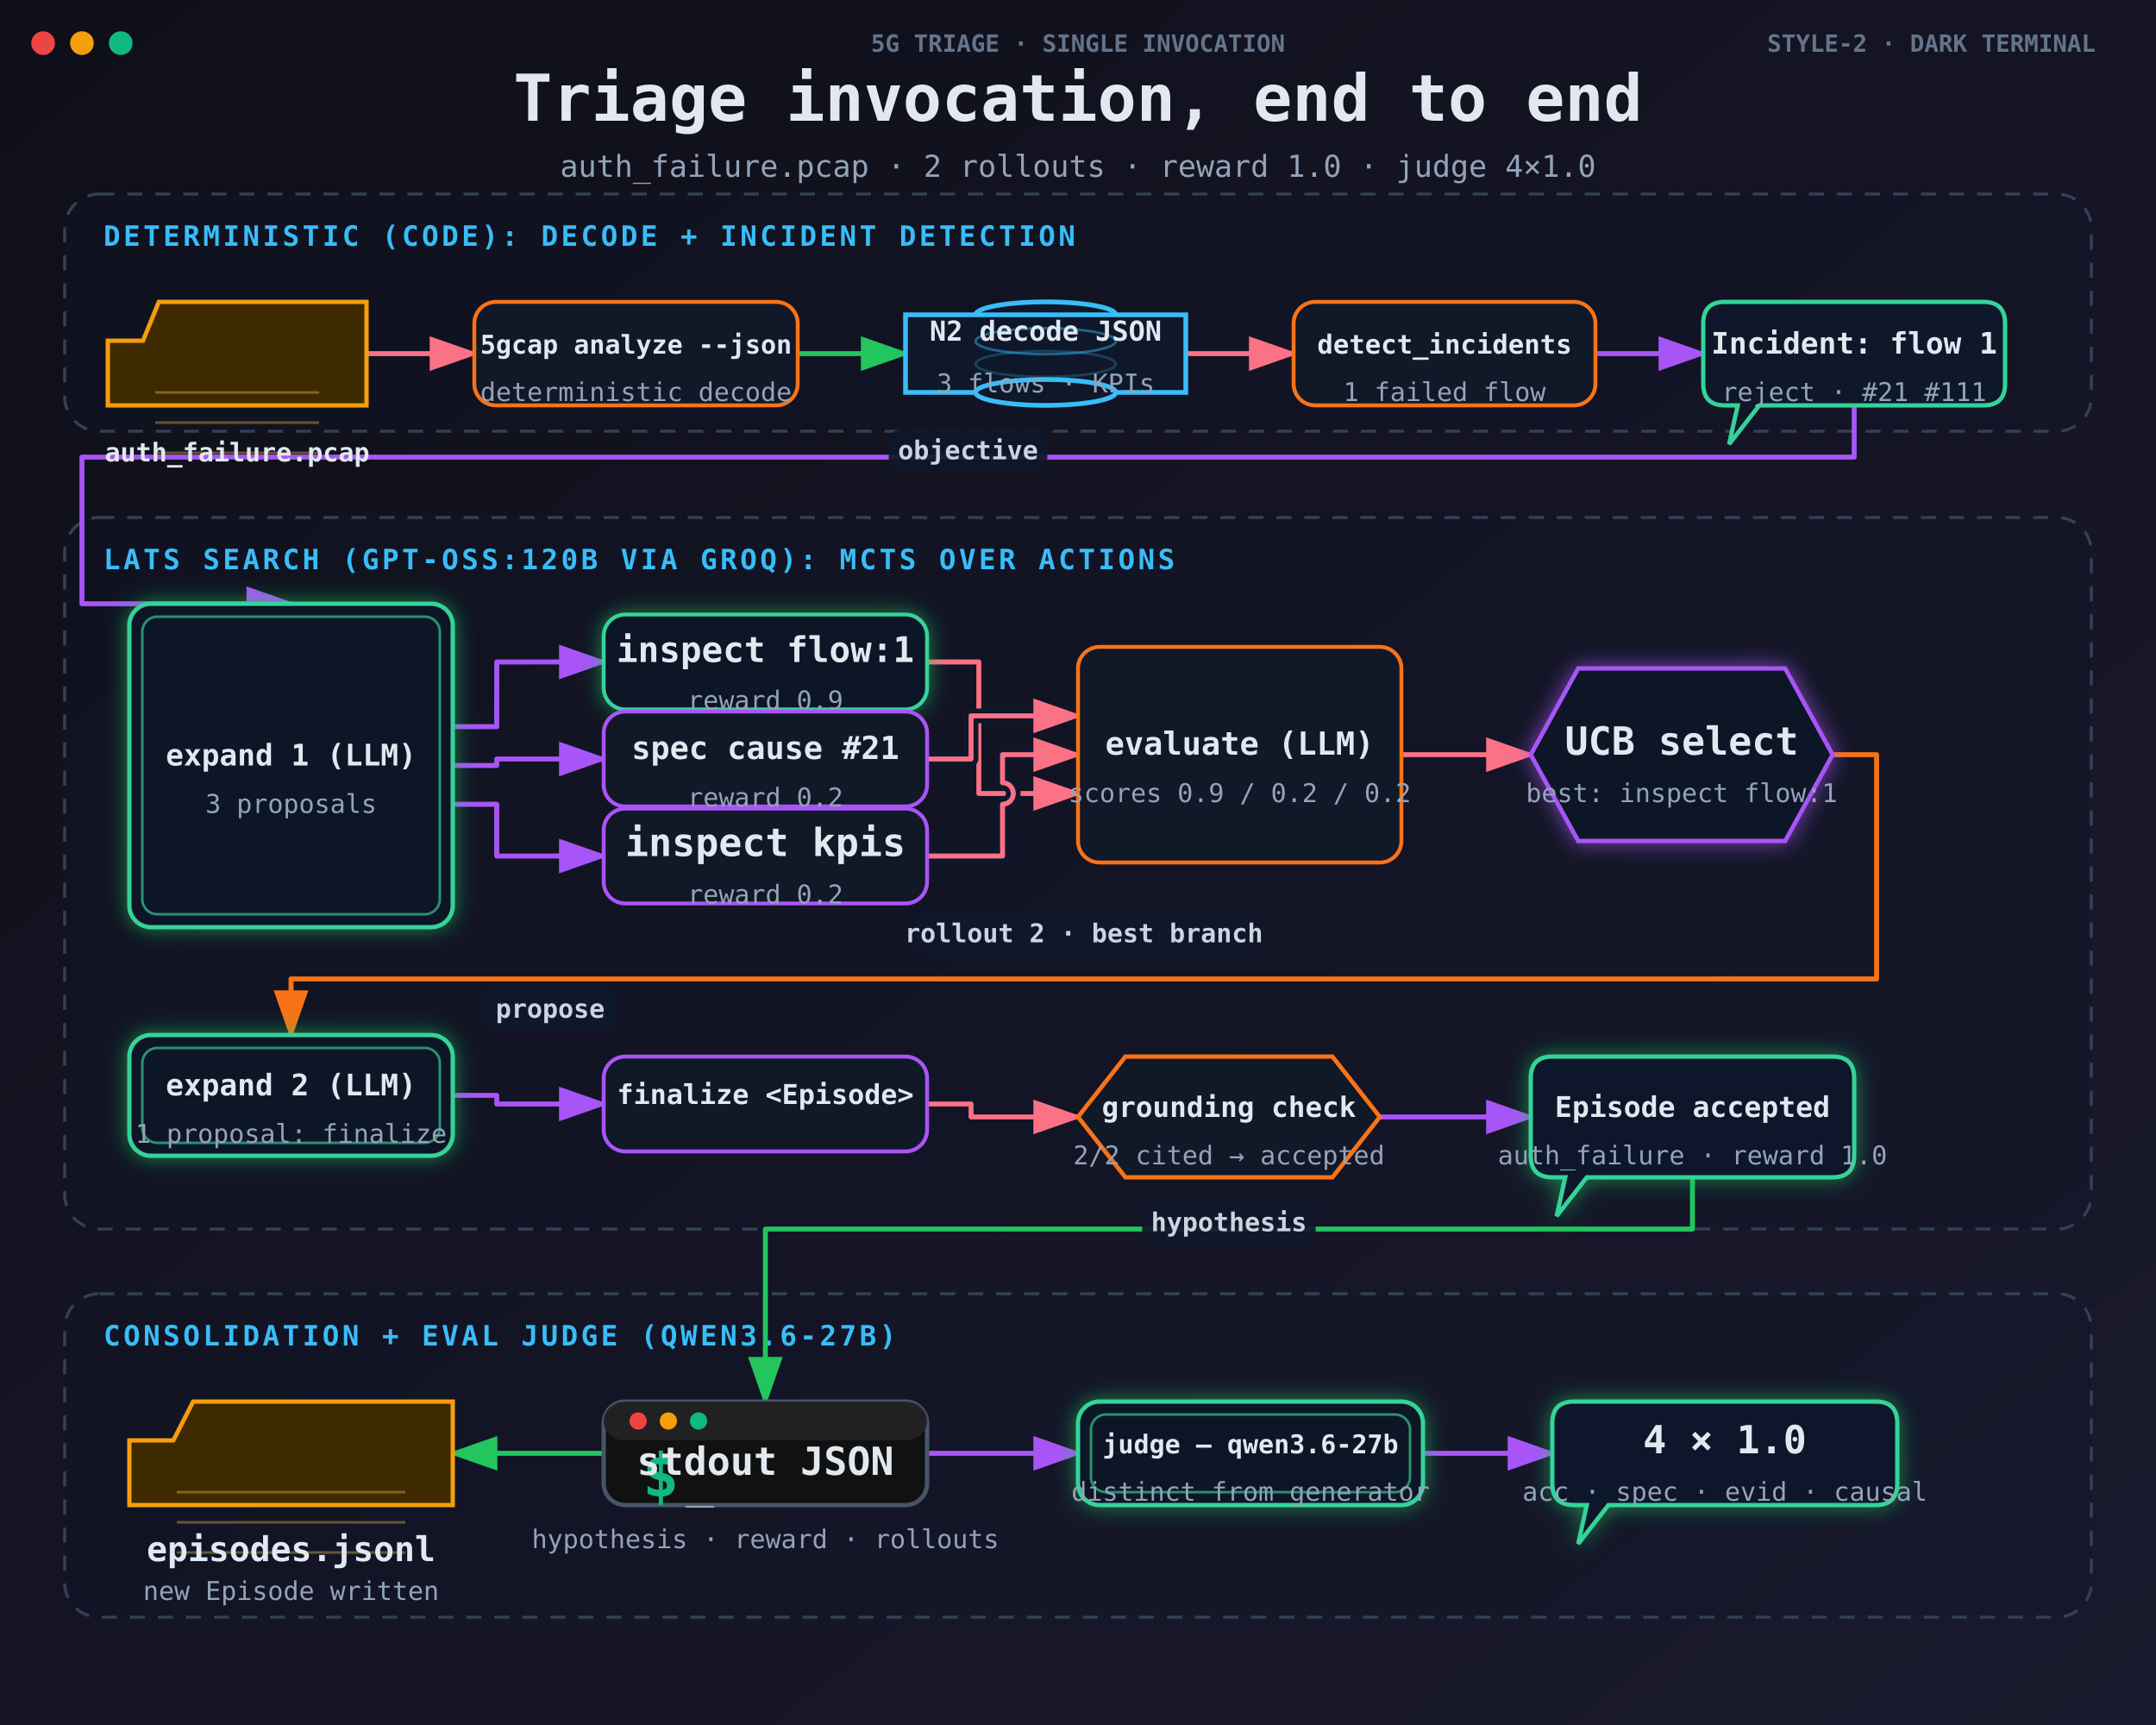
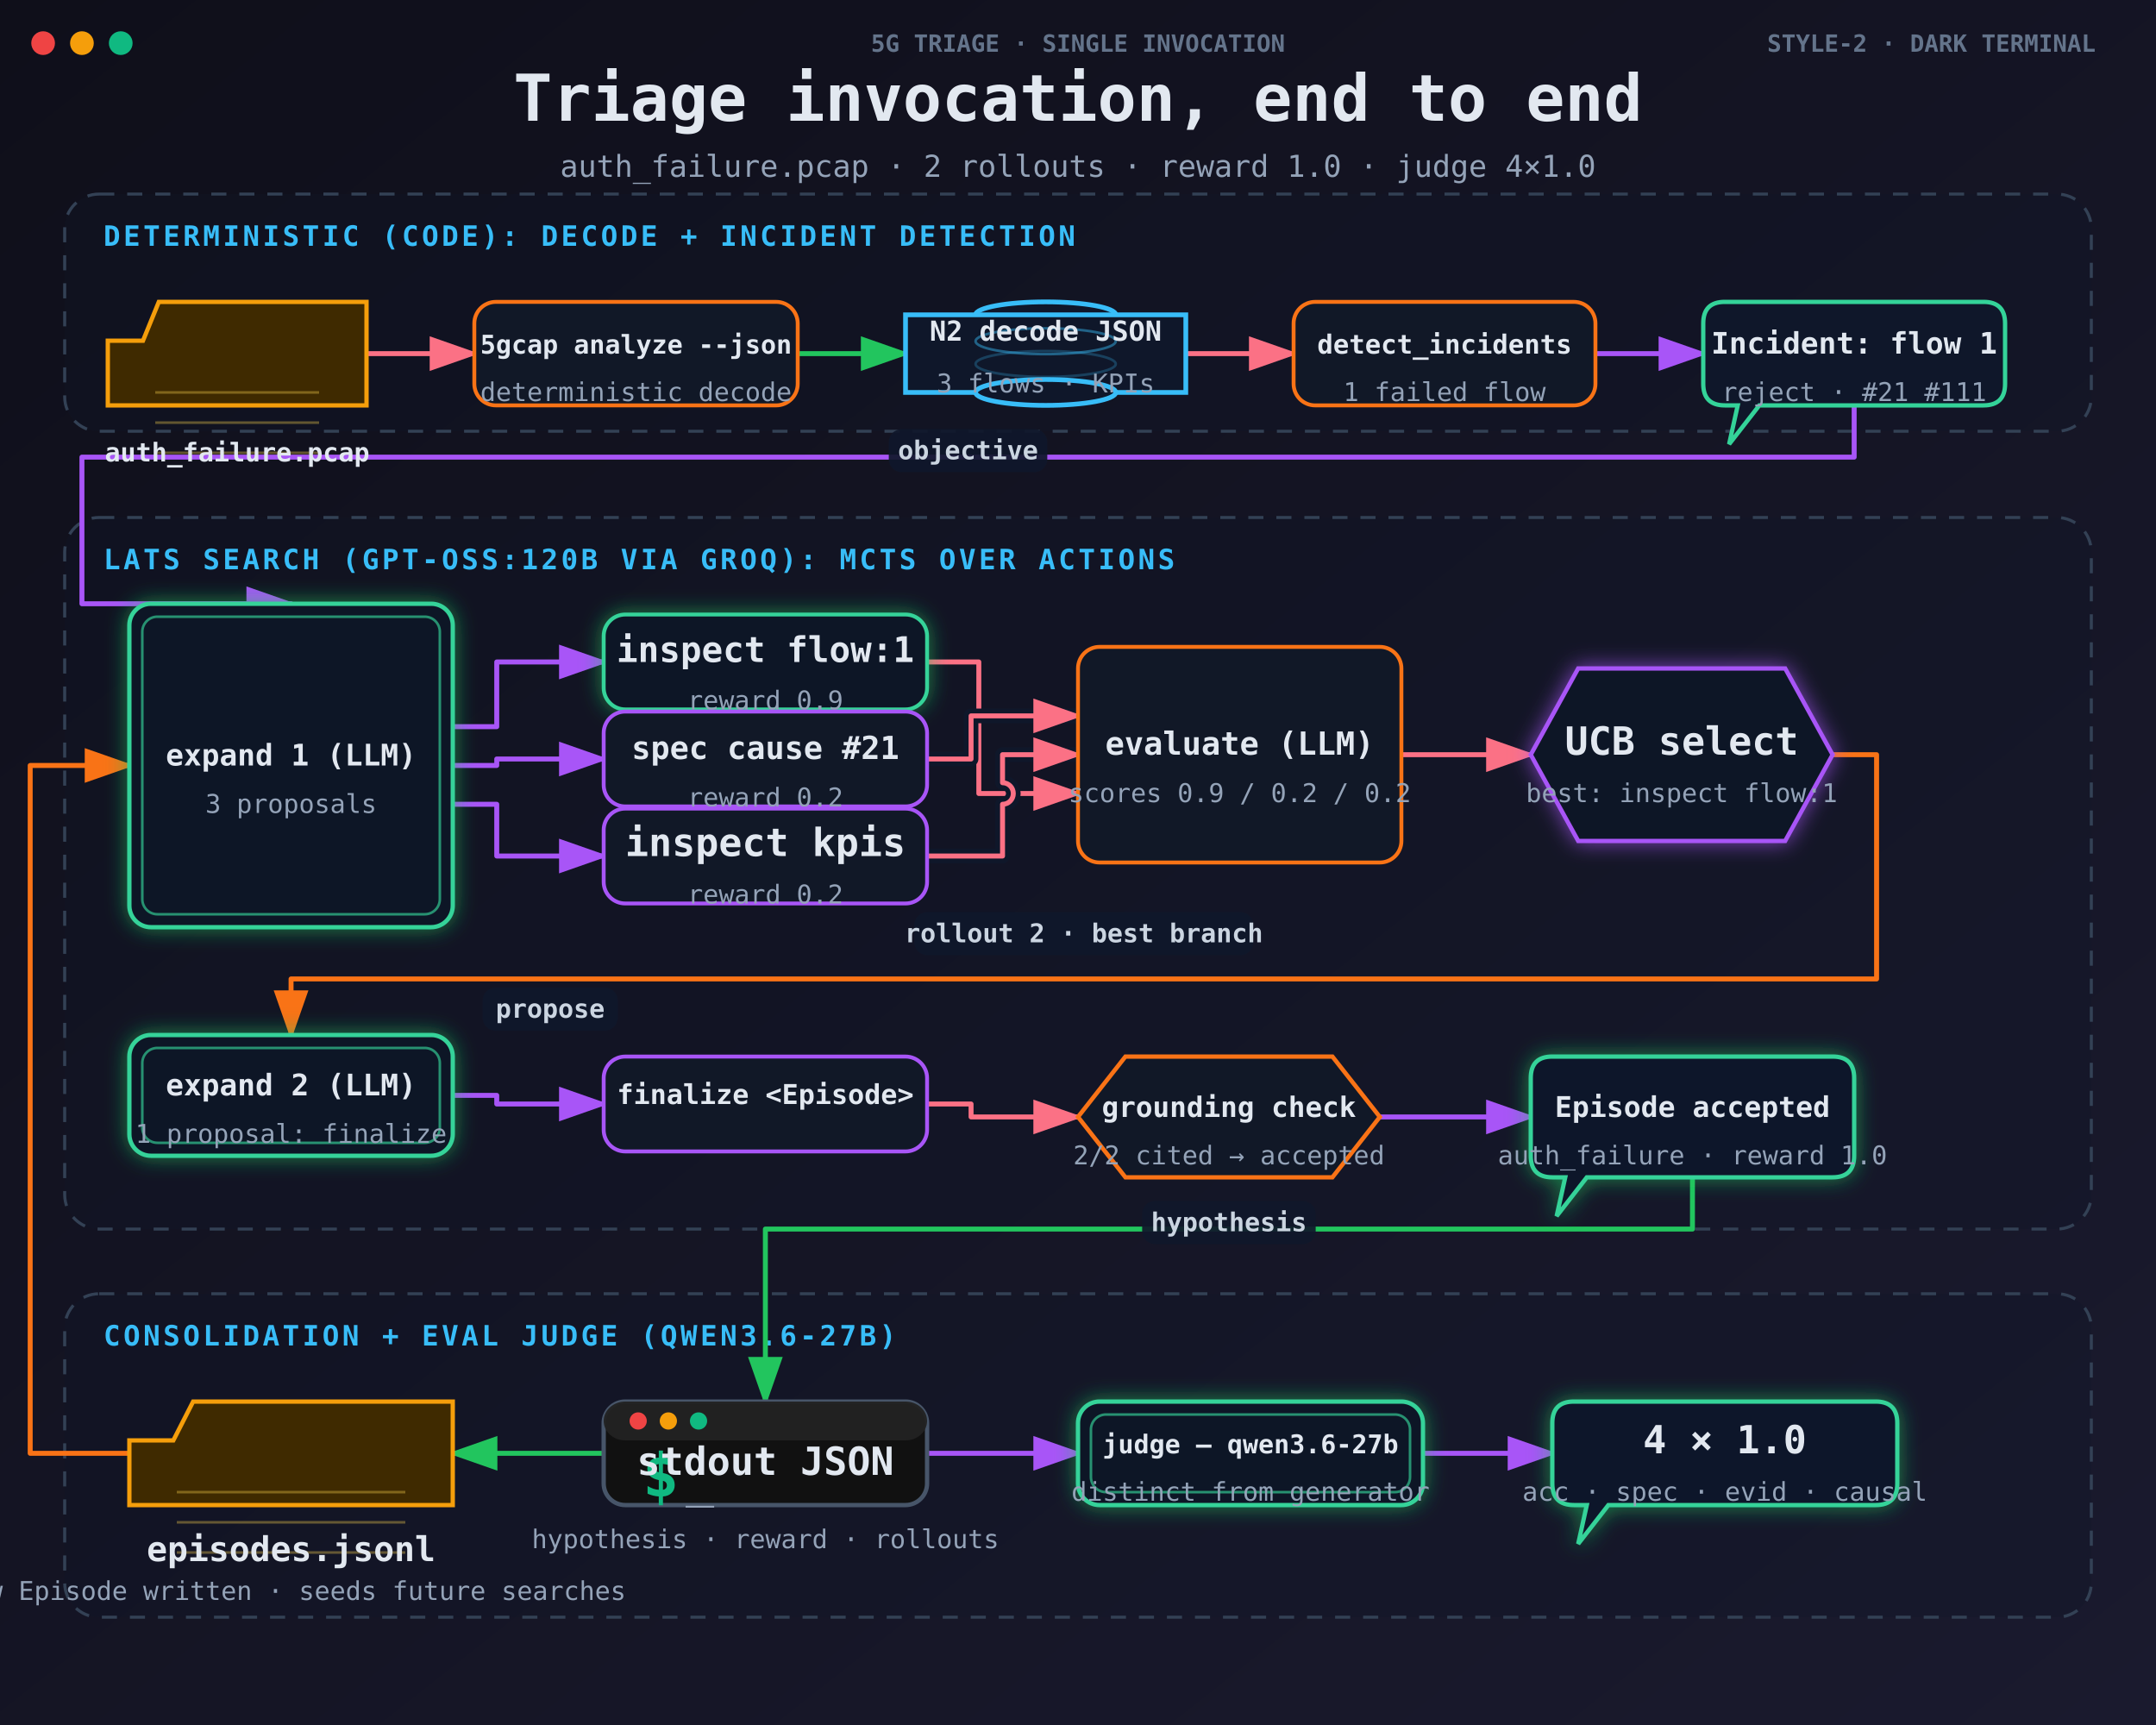
<svg xmlns="http://www.w3.org/2000/svg" viewBox="0 0 1000 800" width="1000" height="800" data-generator="fireworks-tech-graph" data-schema-version="1" data-text-metrics="heuristic-v1" data-style-id="2" data-visual-theme="Dark Terminal" data-diagram-type="agent" data-motion-scene="" data-semantic-profile="generic" data-semantic-valid="true" data-quality-profile="standard" data-max-bends-per-edge="12" data-max-total-bends="100" data-max-route-stretch="5.0" data-max-bridged-crossings="8" data-min-node-gap="0.0" data-min-container-gutter="0.0" data-min-label-clearance="2.0" data-min-segment-length="0.0">
  <defs>
    <marker id="arrowA" markerWidth="10" markerHeight="7" refX="9" refY="3.5" orient="auto">
      <polygon points="0 0, 10 3.5, 0 7" fill="#a855f7" />
    </marker>
    <marker id="arrowB" markerWidth="10" markerHeight="7" refX="9" refY="3.5" orient="auto">
      <polygon points="0 0, 10 3.5, 0 7" fill="#22c55e" />
    </marker>
    <marker id="arrowC" markerWidth="10" markerHeight="7" refX="9" refY="3.5" orient="auto">
      <polygon points="0 0, 10 3.5, 0 7" fill="#38bdf8" />
    </marker>
    <marker id="arrowE" markerWidth="10" markerHeight="7" refX="9" refY="3.5" orient="auto">
      <polygon points="0 0, 10 3.5, 0 7" fill="#fb7185" />
    </marker>
    <marker id="arrowF" markerWidth="10" markerHeight="7" refX="9" refY="3.5" orient="auto">
      <polygon points="0 0, 10 3.5, 0 7" fill="#f59e0b" />
    </marker>
    <marker id="arrowG" markerWidth="10" markerHeight="7" refX="9" refY="3.5" orient="auto">
      <polygon points="0 0, 10 3.5, 0 7" fill="#f97316" />
    </marker>
    <marker id="arrowH" markerWidth="10" markerHeight="7" refX="9" refY="3.5" orient="auto">
      <polygon points="0 0, 10 3.5, 0 7" fill="#94a3b8" />
    </marker>
    <linearGradient id="terminalGradient" x1="0%" y1="0%" x2="100%" y2="100%">
      <stop offset="0%" stop-color="#0f0f1a" />
      <stop offset="100%" stop-color="#1a1a2e" />
    </linearGradient>
    <filter id="glowBlue" x="-30%" y="-30%" width="160%" height="160%">
      <feDropShadow dx="0" dy="0" stdDeviation="5" flood-color="#3b82f6" flood-opacity="0.65" />
    </filter>
    <filter id="glowPurple" x="-30%" y="-30%" width="160%" height="160%">
      <feDropShadow dx="0" dy="0" stdDeviation="5" flood-color="#a855f7" flood-opacity="0.72" />
    </filter>
    <filter id="glowGreen" x="-30%" y="-30%" width="160%" height="160%">
      <feDropShadow dx="0" dy="0" stdDeviation="5" flood-color="#22c55e" flood-opacity="0.62" />
    </filter>
    <filter id="glowOrange" x="-30%" y="-30%" width="160%" height="160%">
      <feDropShadow dx="0" dy="0" stdDeviation="5" flood-color="#f97316" flood-opacity="0.62" />
    </filter>
    <style>
    text { font-family: 'SF Mono', 'Fira Code', Menlo, 'Microsoft YaHei', 'SimHei', monospace; }
    .title { font-size: 30px; font-weight: 700; fill: #e2e8f0; }
    .subtitle { font-size: 14px; font-weight: 500; fill: #94a3b8; }
    .section { font-size: 13px; font-weight: 700; fill: #38bdf8; letter-spacing: 1.4px; }
    .section-sub { font-size: 12px; font-weight: 500; fill: #64748b; }
    .node-title { font-weight: 700; fill: #e2e8f0; }
    .node-sub { font-size: 12px; font-weight: 500; fill: #94a3b8; }
    .node-type { font-size: 12px; font-weight: 700; fill: #64748b; letter-spacing: 0.08em; }
    .arrow-label { font-size: 12px; font-weight: 600; fill: #cbd5e1; }
    .legend { font-size: 12px; font-weight: 500; fill: #94a3b8; }
    .footnote { font-size: 12px; font-weight: 500; fill: #64748b; }
    .metric-label { font-size: 8.5px; font-weight: 700; fill: #64748b; text-transform: uppercase; }
    .metric-value { font-size: 9.5px; font-weight: 700; fill: #e2e8f0; }
    </style>
  </defs>
  <rect data-graph-role="background" width="1000.0" height="800.0" fill="url(#terminalGradient)" />
  <circle cx="20.0" cy="20" r="5.5" fill="#ef4444" />
  <circle cx="38.0" cy="20" r="5.5" fill="#f59e0b" />
  <circle cx="56.0" cy="20" r="5.5" fill="#10b981" />
  <text x="500.0" y="24" text-anchor="middle" font-size="11.0" font-weight="600" fill="#64748b">5G TRIAGE · SINGLE INVOCATION</text>
  <text x="972.0" y="24" text-anchor="end" font-size="11.0" font-weight="600" fill="#64748b">STYLE-2 · DARK TERMINAL</text>
  <text x="500.0" y="56" text-anchor="middle" class="title">Triage invocation, end to end</text>
  <text x="500.0" y="82" text-anchor="middle" class="subtitle">auth_failure.pcap · 2 rollouts · reward 1.0 · judge 4×1.0</text>
  <g id="decode" data-graph-role="container" data-container-id="decode" data-semantic-role="boundary" data-graph-bounds="30,90,970,200">
    <rect data-graph-role="container" x="30.0" y="90.0" width="940.0" height="110.0" rx="16.0" fill="rgba(15,23,42,0.28)" stroke="#334155" stroke-width="1.4" stroke-dasharray="7 6" />
    <text x="48.0" y="114.0" class="section">DETERMINISTIC (CODE): DECODE + INCIDENT DETECTION</text>
    <rect id="decode-header" data-graph-role="reserved" data-reserved-kind="container-header" x="38" y="96" width="364.62" height="30" fill="none" stroke="none" />
  </g>
  <g id="search" data-graph-role="container" data-container-id="search" data-semantic-role="boundary" data-graph-bounds="30,240,970,570">
    <rect data-graph-role="container" x="30.0" y="240.0" width="940.0" height="330.0" rx="16.0" fill="rgba(15,23,42,0.28)" stroke="#334155" stroke-width="1.4" stroke-dasharray="7 6" />
    <text x="48.0" y="264.0" class="section">LATS SEARCH (GPT-OSS:120B VIA GROQ): MCTS OVER ACTIONS</text>
    <rect id="search-header" data-graph-role="reserved" data-reserved-kind="container-header" x="38" y="246" width="406.74" height="30" fill="none" stroke="none" />
  </g>
  <g id="output" data-graph-role="container" data-container-id="output" data-semantic-role="boundary" data-graph-bounds="30,600,970,750">
    <rect data-graph-role="container" x="30.0" y="600.0" width="940.0" height="150.0" rx="16.0" fill="rgba(15,23,42,0.28)" stroke="#334155" stroke-width="1.4" stroke-dasharray="7 6" />
    <text x="48.0" y="624.0" class="section">CONSOLIDATION + EVAL JUDGE (QWEN3.6-27B)</text>
    <rect id="output-header" data-graph-role="reserved" data-reserved-kind="container-header" x="38" y="606" width="313.14" height="30" fill="none" stroke="none" />
  </g>
  <path id="e1" data-graph-role="edge" data-edge-id="e1" data-source="pcap" data-target="fivegcap" data-edge-kind="flow" data-topic-id="" data-flow="data" data-motion-role="" data-motion-stage="" data-motion-order="" data-protocol="" data-via="" data-critical-path-id="" data-critical-hop="" data-critical-hops="" data-critical="false" data-bends="0" data-route-stretch="1.0" data-bridges="" d="M 170,164 L 220,164" fill="none" stroke="#fb7185" stroke-width="2.3" stroke-linecap="round" stroke-linejoin="round" marker-end="url(#arrowE)" />
  <path id="e2" data-graph-role="edge" data-edge-id="e2" data-source="fivegcap" data-target="n2" data-edge-kind="flow" data-topic-id="" data-flow="write" data-motion-role="" data-motion-stage="" data-motion-order="" data-protocol="" data-via="" data-critical-path-id="" data-critical-hop="" data-critical-hops="" data-critical="false" data-bends="0" data-route-stretch="1.0" data-bridges="" d="M 370,164 L 420,164" fill="none" stroke="#22c55e" stroke-width="2.3" stroke-linecap="round" stroke-linejoin="round" marker-end="url(#arrowB)" />
  <path id="e3" data-graph-role="edge" data-edge-id="e3" data-source="n2" data-target="detect" data-edge-kind="flow" data-topic-id="" data-flow="data" data-motion-role="" data-motion-stage="" data-motion-order="" data-protocol="" data-via="" data-critical-path-id="" data-critical-hop="" data-critical-hops="" data-critical="false" data-bends="0" data-route-stretch="1.0" data-bridges="" d="M 550,164 L 600,164" fill="none" stroke="#fb7185" stroke-width="2.3" stroke-linecap="round" stroke-linejoin="round" marker-end="url(#arrowE)" />
  <path id="e4" data-graph-role="edge" data-edge-id="e4" data-source="detect" data-target="incident" data-edge-kind="flow" data-topic-id="" data-flow="control" data-motion-role="" data-motion-stage="" data-motion-order="" data-protocol="" data-via="" data-critical-path-id="" data-critical-hop="" data-critical-hops="" data-critical="false" data-bends="0" data-route-stretch="1.0" data-bridges="" d="M 740,164 L 790,164" fill="none" stroke="#a855f7" stroke-width="2.3" stroke-linecap="round" stroke-linejoin="round" marker-end="url(#arrowA)" />
  <path id="e5" data-graph-role="edge" data-edge-id="e5" data-source="incident" data-target="expand1" data-edge-kind="flow" data-topic-id="" data-flow="control" data-motion-role="" data-motion-stage="" data-motion-order="" data-protocol="" data-via="" data-critical-path-id="" data-critical-hop="" data-critical-hops="" data-critical="false" data-bends="3" data-route-stretch="1.237" data-bridges="" d="M 860,188 L 860,212 L 38,212 L 38,280 L 135,280" fill="none" stroke="#a855f7" stroke-width="2.3" stroke-linecap="round" stroke-linejoin="round" marker-end="url(#arrowA)" />
  <path id="e6" data-graph-role="edge" data-edge-id="e6" data-source="expand1" data-target="a1" data-edge-kind="flow" data-topic-id="" data-flow="control" data-motion-role="" data-motion-stage="" data-motion-order="" data-protocol="" data-via="" data-critical-path-id="" data-critical-hop="" data-critical-hops="" data-critical="false" data-bends="2" data-route-stretch="1.0" data-bridges="" d="M 210,337 L 230.4,337 L 230.4,307 L 280,307" fill="none" stroke="#a855f7" stroke-width="2.3" stroke-linecap="round" stroke-linejoin="round" marker-end="url(#arrowA)" />
  <path id="e7" data-graph-role="edge" data-edge-id="e7" data-source="expand1" data-target="a2" data-edge-kind="flow" data-topic-id="" data-flow="control" data-motion-role="" data-motion-stage="" data-motion-order="" data-protocol="" data-via="" data-critical-path-id="" data-critical-hop="" data-critical-hops="" data-critical="false" data-bends="2" data-route-stretch="1.0" data-bridges="" d="M 210,355 L 230.4,355 L 230.4,352 L 280,352" fill="none" stroke="#a855f7" stroke-width="2.3" stroke-linecap="round" stroke-linejoin="round" marker-end="url(#arrowA)" />
  <path id="e8" data-graph-role="edge" data-edge-id="e8" data-source="expand1" data-target="a3" data-edge-kind="flow" data-topic-id="" data-flow="control" data-motion-role="" data-motion-stage="" data-motion-order="" data-protocol="" data-via="" data-critical-path-id="" data-critical-hop="" data-critical-hops="" data-critical="false" data-bends="2" data-route-stretch="1.0" data-bridges="" d="M 210,373 L 230.4,373 L 230.4,397 L 280,397" fill="none" stroke="#a855f7" stroke-width="2.3" stroke-linecap="round" stroke-linejoin="round" marker-end="url(#arrowA)" />
  <path id="e9" data-graph-role="edge" data-edge-id="e9" data-source="a1" data-target="eval1" data-edge-kind="flow" data-topic-id="" data-flow="data" data-motion-role="" data-motion-stage="" data-motion-order="" data-protocol="" data-via="" data-critical-path-id="" data-critical-hop="" data-critical-hops="" data-critical="false" data-bends="2" data-route-stretch="1.0" data-bridges="" d="M 430,307 L 454,307 L 454,368 L 500,368" fill="none" stroke="#fb7185" stroke-width="2.3" stroke-linecap="round" stroke-linejoin="round" marker-end="url(#arrowE)" />
  <path id="e10-bridge-mask" data-graph-role="bridge-mask" data-owner="e10" d="M 430,352 L 450.4,352 L 450.4,332 L 500,332" fill="none" stroke="#0f172a" stroke-width="6.8" stroke-linecap="round" stroke-linejoin="round" />
  <path id="e10" data-graph-role="edge" data-edge-id="e10" data-source="a2" data-target="eval1" data-edge-kind="flow" data-topic-id="" data-flow="data" data-motion-role="" data-motion-stage="" data-motion-order="" data-protocol="" data-via="" data-critical-path-id="" data-critical-hop="" data-critical-hops="" data-critical="false" data-bends="2" data-route-stretch="1.0" data-bridges="454,332" d="M 430,352 L 450.4,352 L 450.4,332 L 500,332" fill="none" stroke="#fb7185" stroke-width="2.3" stroke-linecap="round" stroke-linejoin="round" marker-end="url(#arrowE)" />
  <path id="e11-bridge-mask" data-graph-role="bridge-mask" data-owner="e11" d="M 430,397 L 465,397 L 465,373 A 5 5 0 0 0 465,363 L 465,350 L 500,350" fill="none" stroke="#0f172a" stroke-width="6.8" stroke-linecap="round" stroke-linejoin="round" />
  <path id="e11" data-graph-role="edge" data-edge-id="e11" data-source="a3" data-target="eval1" data-edge-kind="flow" data-topic-id="" data-flow="data" data-motion-role="" data-motion-stage="" data-motion-order="" data-protocol="" data-via="" data-critical-path-id="" data-critical-hop="" data-critical-hops="" data-critical="false" data-bends="2" data-route-stretch="1.0" data-bridges="465,368" d="M 430,397 L 465,397 L 465,373 A 5 5 0 0 0 465,363 L 465,350 L 500,350" fill="none" stroke="#fb7185" stroke-width="2.3" stroke-linecap="round" stroke-linejoin="round" marker-end="url(#arrowE)" />
  <path id="e12" data-graph-role="edge" data-edge-id="e12" data-source="eval1" data-target="ucb1" data-edge-kind="flow" data-topic-id="" data-flow="data" data-motion-role="" data-motion-stage="" data-motion-order="" data-protocol="" data-via="" data-critical-path-id="" data-critical-hop="" data-critical-hops="" data-critical="false" data-bends="0" data-route-stretch="1.0" data-bridges="" d="M 650,350 L 710,350" fill="none" stroke="#fb7185" stroke-width="2.3" stroke-linecap="round" stroke-linejoin="round" marker-end="url(#arrowE)" />
  <path id="e13" data-graph-role="edge" data-edge-id="e13" data-source="ucb1" data-target="expand2" data-edge-kind="flow" data-topic-id="" data-flow="feedback" data-motion-role="" data-motion-stage="" data-motion-order="" data-protocol="" data-via="" data-critical-path-id="" data-critical-hop="" data-critical-hops="" data-critical="false" data-bends="3" data-route-stretch="1.048" data-bridges="" d="M 850,350 L 870.4,350 L 870.4,454 L 135,454 L 135,480" fill="none" stroke="#f97316" stroke-width="2.3" stroke-linecap="round" stroke-linejoin="round" marker-end="url(#arrowG)" />
  <path id="e14" data-graph-role="edge" data-edge-id="e14" data-source="expand2" data-target="finalize" data-edge-kind="flow" data-topic-id="" data-flow="control" data-motion-role="" data-motion-stage="" data-motion-order="" data-protocol="" data-via="" data-critical-path-id="" data-critical-hop="" data-critical-hops="" data-critical="false" data-bends="2" data-route-stretch="1.0" data-bridges="" d="M 210,508 L 230.4,508 L 230.4,512 L 280,512" fill="none" stroke="#a855f7" stroke-width="2.3" stroke-linecap="round" stroke-linejoin="round" marker-end="url(#arrowA)" />
  <path id="e15" data-graph-role="edge" data-edge-id="e15" data-source="finalize" data-target="grounding" data-edge-kind="flow" data-topic-id="" data-flow="data" data-motion-role="" data-motion-stage="" data-motion-order="" data-protocol="" data-via="" data-critical-path-id="" data-critical-hop="" data-critical-hops="" data-critical="false" data-bends="2" data-route-stretch="1.0" data-bridges="" d="M 430,512 L 450.4,512 L 450.4,518 L 500,518" fill="none" stroke="#fb7185" stroke-width="2.3" stroke-linecap="round" stroke-linejoin="round" marker-end="url(#arrowE)" />
  <path id="e16" data-graph-role="edge" data-edge-id="e16" data-source="grounding" data-target="accepted" data-edge-kind="flow" data-topic-id="" data-flow="control" data-motion-role="" data-motion-stage="" data-motion-order="" data-protocol="" data-via="" data-critical-path-id="" data-critical-hop="" data-critical-hops="" data-critical="false" data-bends="0" data-route-stretch="1.0" data-bridges="" d="M 640,518 L 710,518" fill="none" stroke="#a855f7" stroke-width="2.3" stroke-linecap="round" stroke-linejoin="round" marker-end="url(#arrowA)" />
  <path id="e18" data-graph-role="edge" data-edge-id="e18" data-source="accepted" data-target="stdout" data-edge-kind="flow" data-topic-id="" data-flow="write" data-motion-role="" data-motion-stage="" data-motion-order="" data-protocol="" data-via="" data-critical-path-id="" data-critical-hop="" data-critical-hops="" data-critical="false" data-bends="2" data-route-stretch="1.0" data-bridges="" d="M 785,546 L 785,570 L 355,570 L 355,650" fill="none" stroke="#22c55e" stroke-width="2.3" stroke-linecap="round" stroke-linejoin="round" marker-end="url(#arrowB)" />
  <path id="e17" data-graph-role="edge" data-edge-id="e17" data-source="stdout" data-target="memory" data-edge-kind="flow" data-topic-id="" data-flow="write" data-motion-role="" data-motion-stage="" data-motion-order="" data-protocol="" data-via="" data-critical-path-id="" data-critical-hop="" data-critical-hops="" data-critical="false" data-bends="0" data-route-stretch="1.0" data-bridges="" d="M 280,674 L 210,674" fill="none" stroke="#22c55e" stroke-width="2.3" stroke-linecap="round" stroke-linejoin="round" marker-end="url(#arrowB)" />
  <path id="e19" data-graph-role="edge" data-edge-id="e19" data-source="stdout" data-target="judge" data-edge-kind="flow" data-topic-id="" data-flow="control" data-motion-role="" data-motion-stage="" data-motion-order="" data-protocol="" data-via="" data-critical-path-id="" data-critical-hop="" data-critical-hops="" data-critical="false" data-bends="0" data-route-stretch="1.0" data-bridges="" d="M 430,674 L 500,674" fill="none" stroke="#a855f7" stroke-width="2.3" stroke-linecap="round" stroke-linejoin="round" marker-end="url(#arrowA)" />
  <path id="e20" data-graph-role="edge" data-edge-id="e20" data-source="judge" data-target="verdict" data-edge-kind="flow" data-topic-id="" data-flow="control" data-motion-role="" data-motion-stage="" data-motion-order="" data-protocol="" data-via="" data-critical-path-id="" data-critical-hop="" data-critical-hops="" data-critical="false" data-bends="0" data-route-stretch="1.0" data-bridges="" d="M 660,674 L 720,674" fill="none" stroke="#a855f7" stroke-width="2.3" stroke-linecap="round" stroke-linejoin="round" marker-end="url(#arrowA)" />
+   <path id="e21" data-graph-role="edge" data-edge-id="e21" data-source="memory" data-target="expand1" data-edge-kind="flow" data-topic-id="" data-flow="feedback" data-motion-role="" data-motion-stage="" data-motion-order="" data-protocol="" data-via="" data-critical-path-id="" data-critical-hop="" data-critical-hops="" data-critical="false" data-bends="2" data-route-stretch="1.288" data-bridges="" d="M 60,674 L 14,674 L 14,355 L 60,355" fill="none" stroke="#f97316" stroke-width="2.3" stroke-linecap="round" stroke-linejoin="round" marker-end="url(#arrowG)" />
  <g id="node-pcap" data-graph-role="node" data-node-id="pcap" data-semantic-role="folder" data-motion-role="" data-motion-stage="" data-motion-order="" data-parent="" data-deployment-id="" data-topic-id="" data-span-id="" data-station-order="" data-status="" data-start-ms="" data-duration-ms="" data-parent-span="" data-graph-bounds="50,140,170,188">
    <path d="M 50.0 158.0 L 66.32 158.0 L 73.664 140.0 L 90.8 140.0 L 170.0 140.0 L 170.0 188.0 L 50.0 188.0 Z" fill="#3f2a00" stroke="#f59e0b" stroke-width="2.0" />
    <line x1="72.0" y1="182.0" x2="148.0" y2="182.0" stroke="#fcd34d" stroke-opacity="0.35" stroke-width="1.2" />
    <line x1="72.0" y1="196.0" x2="148.0" y2="196.0" stroke="#fcd34d" stroke-opacity="0.35" stroke-width="1.2" />
    <line x1="72.0" y1="210.0" x2="148.0" y2="210.0" stroke="#fcd34d" stroke-opacity="0.35" stroke-width="1.2" />
    <text x="110.0" y="214.0" text-anchor="middle" class="node-title" font-size="12.0">auth_failure.pcap</text>
  </g>
  <g id="node-fivegcap" data-graph-role="node" data-node-id="fivegcap" data-semantic-role="rect" data-motion-role="" data-motion-stage="" data-motion-order="" data-parent="" data-deployment-id="" data-topic-id="" data-span-id="" data-station-order="" data-status="" data-start-ms="" data-duration-ms="" data-parent-span="" data-graph-bounds="220,140,370,188">
    <rect x="220.0" y="140.0" width="150.0" height="48.0" rx="10.0" fill="#111827" stroke="#f97316" stroke-width="1.8" />
    <text x="295.0" y="164.0" text-anchor="middle" class="node-title" font-size="12.0">5gcap analyze --json</text>
    <text x="295.0" y="186.0" text-anchor="middle" class="node-sub">deterministic decode</text>
  </g>
  <g id="node-n2" data-graph-role="node" data-node-id="n2" data-semantic-role="cylinder" data-motion-role="" data-motion-stage="" data-motion-order="" data-parent="" data-deployment-id="" data-topic-id="" data-span-id="" data-station-order="" data-status="" data-start-ms="" data-duration-ms="" data-parent-span="" data-graph-bounds="420,140,550,188">
    <ellipse cx="485.0" cy="146.0" rx="32.5" ry="6.0" fill="#0f172a" stroke="#38bdf8" stroke-width="2.2" />
    <rect x="420.0" y="146.0" width="130.0" height="36.0" fill="#0f172a" stroke="#38bdf8" stroke-width="2.2" />
    <ellipse cx="485.0" cy="182.0" rx="32.5" ry="6.0" fill="#0f172a" stroke="#38bdf8" stroke-width="2.2" />
    <ellipse cx="485.0" cy="158.24" rx="32.5" ry="6.0" fill="none" stroke="#38bdf8" stroke-opacity="0.45" stroke-width="1.2" />
    <ellipse cx="485.0" cy="168.8" rx="32.5" ry="6.0" fill="none" stroke="#38bdf8" stroke-opacity="0.25" stroke-width="1.2" />
    <text x="485.0" y="158.0" text-anchor="middle" class="node-title" font-size="12.77">N2 decode JSON</text>
    <text x="485.0" y="182.0" text-anchor="middle" class="node-sub">3 flows · KPIs</text>
  </g>
  <g id="node-detect" data-graph-role="node" data-node-id="detect" data-semantic-role="rect" data-motion-role="" data-motion-stage="" data-motion-order="" data-parent="" data-deployment-id="" data-topic-id="" data-span-id="" data-station-order="" data-status="" data-start-ms="" data-duration-ms="" data-parent-span="" data-graph-bounds="600,140,740,188">
    <rect x="600.0" y="140.0" width="140.0" height="48.0" rx="10.0" fill="#111827" stroke="#f97316" stroke-width="1.8" />
    <text x="670.0" y="164.0" text-anchor="middle" class="node-title" font-size="12.26">detect_incidents</text>
    <text x="670.0" y="186.0" text-anchor="middle" class="node-sub">1 failed flow</text>
  </g>
  <g id="node-incident" data-graph-role="node" data-node-id="incident" data-semantic-role="speech" data-motion-role="" data-motion-stage="" data-motion-order="" data-parent="" data-deployment-id="" data-topic-id="" data-span-id="" data-station-order="" data-status="" data-start-ms="" data-duration-ms="" data-parent-span="" data-graph-bounds="790,140,930,188">
    <path d="M 800.0 140.0 L 920.0 140.0 Q 930.0 140.0 930.0 150.0 L 930.0 178.0 Q 930.0 188.0 920.0 188.0 L 816.0 188.0 L 802.0 206.0 L 806.0 188.0 L 800.0 188.0 Q 790.0 188.0 790.0 178.0 L 790.0 150.0 Q 790.0 140.0 800.0 140.0 Z" fill="#0f172a" stroke="#34d399" stroke-width="2.0" />
    <text x="860.0" y="164.0" text-anchor="middle" class="node-title" font-size="13.77">Incident: flow 1</text>
    <text x="860.0" y="186.0" text-anchor="middle" class="node-sub">reject · #21 #111</text>
  </g>
  <g id="node-expand1" data-graph-role="node" data-node-id="expand1" data-semantic-role="double_rect" data-motion-role="" data-motion-stage="" data-motion-order="" data-parent="" data-deployment-id="" data-topic-id="" data-span-id="" data-station-order="" data-status="" data-start-ms="" data-duration-ms="" data-parent-span="" data-graph-bounds="60,280,210,430">
    <rect x="60.0" y="280.0" width="150.0" height="150.0" rx="10.0" fill="#111827" stroke="#34d399" stroke-width="2.0" filter="url(#glowGreen)" />
    <rect x="66.0" y="286.0" width="138.0" height="138.0" rx="7.0" fill="none" stroke="#34d399" stroke-width="1.2" opacity="0.65" />
    <text x="135.0" y="355.0" text-anchor="middle" class="node-title" font-size="13.79">expand 1 (LLM)</text>
    <text x="135.0" y="377.0" text-anchor="middle" class="node-sub">3 proposals</text>
  </g>
  <g id="node-a1" data-graph-role="node" data-node-id="a1" data-semantic-role="rect" data-motion-role="" data-motion-stage="" data-motion-order="" data-parent="" data-deployment-id="" data-topic-id="" data-span-id="" data-station-order="" data-status="" data-start-ms="" data-duration-ms="" data-parent-span="" data-graph-bounds="280,285,430,329">
    <rect x="280.0" y="285.0" width="150.0" height="44.0" rx="10.0" fill="#111827" stroke="#34d399" stroke-width="1.8" filter="url(#glowGreen)" />
    <text x="355.0" y="307.0" text-anchor="middle" class="node-title" font-size="16.38">inspect flow:1</text>
    <text x="355.0" y="329.0" text-anchor="middle" class="node-sub">reward 0.9</text>
  </g>
  <g id="node-a2" data-graph-role="node" data-node-id="a2" data-semantic-role="rect" data-motion-role="" data-motion-stage="" data-motion-order="" data-parent="" data-deployment-id="" data-topic-id="" data-span-id="" data-station-order="" data-status="" data-start-ms="" data-duration-ms="" data-parent-span="" data-graph-bounds="280,330,430,374">
    <rect x="280.0" y="330.0" width="150.0" height="44.0" rx="10.0" fill="#111827" stroke="#a855f7" stroke-width="1.8" />
    <text x="355.0" y="352.0" text-anchor="middle" class="node-title" font-size="14.73">spec cause #21</text>
    <text x="355.0" y="374.0" text-anchor="middle" class="node-sub">reward 0.2</text>
  </g>
  <g id="node-a3" data-graph-role="node" data-node-id="a3" data-semantic-role="rect" data-motion-role="" data-motion-stage="" data-motion-order="" data-parent="" data-deployment-id="" data-topic-id="" data-span-id="" data-station-order="" data-status="" data-start-ms="" data-duration-ms="" data-parent-span="" data-graph-bounds="280,375,430,419">
    <rect x="280.0" y="375.0" width="150.0" height="44.0" rx="10.0" fill="#111827" stroke="#a855f7" stroke-width="1.8" />
    <text x="355.0" y="397.0" text-anchor="middle" class="node-title" font-size="18.0">inspect kpis</text>
    <text x="355.0" y="419.0" text-anchor="middle" class="node-sub">reward 0.2</text>
  </g>
  <g id="node-eval1" data-graph-role="node" data-node-id="eval1" data-semantic-role="rect" data-motion-role="" data-motion-stage="" data-motion-order="" data-parent="" data-deployment-id="" data-topic-id="" data-span-id="" data-station-order="" data-status="" data-start-ms="" data-duration-ms="" data-parent-span="" data-graph-bounds="500,300,650,400">
    <rect x="500.0" y="300.0" width="150.0" height="100.0" rx="10.0" fill="#111827" stroke="#f97316" stroke-width="1.8" />
    <text x="575.0" y="350.0" text-anchor="middle" class="node-title" font-size="14.8">evaluate (LLM)</text>
    <text x="575.0" y="372.0" text-anchor="middle" class="node-sub">scores 0.9 / 0.2 / 0.2</text>
  </g>
  <g id="node-ucb1" data-graph-role="node" data-node-id="ucb1" data-semantic-role="hexagon" data-motion-role="" data-motion-stage="" data-motion-order="" data-parent="" data-deployment-id="" data-topic-id="" data-span-id="" data-station-order="" data-status="" data-start-ms="" data-duration-ms="" data-parent-span="" data-graph-bounds="710,310,850,390">
    <path d="M 732.0 310.0 L 828.0 310.0 L 850.0 350.0 L 828.0 390.0 L 732.0 390.0 L 710.0 350.0 Z" fill="#111827" stroke="#a855f7" stroke-width="2.0" filter="url(#glowPurple)" />
    <text x="780.0" y="350.0" text-anchor="middle" class="node-title" font-size="18.0">UCB select</text>
    <text x="780.0" y="372.0" text-anchor="middle" class="node-sub">best: inspect flow:1</text>
  </g>
  <g id="node-expand2" data-graph-role="node" data-node-id="expand2" data-semantic-role="double_rect" data-motion-role="" data-motion-stage="" data-motion-order="" data-parent="" data-deployment-id="" data-topic-id="" data-span-id="" data-station-order="" data-status="" data-start-ms="" data-duration-ms="" data-parent-span="" data-graph-bounds="60,480,210,536">
    <rect x="60.0" y="480.0" width="150.0" height="56.0" rx="10.0" fill="#111827" stroke="#34d399" stroke-width="2.0" filter="url(#glowGreen)" />
    <rect x="66.0" y="486.0" width="138.0" height="44.0" rx="7.0" fill="none" stroke="#34d399" stroke-width="1.2" opacity="0.65" />
    <text x="135.0" y="508.0" text-anchor="middle" class="node-title" font-size="13.79">expand 2 (LLM)</text>
    <text x="135.0" y="530.0" text-anchor="middle" class="node-sub">1 proposal: finalize</text>
  </g>
  <g id="node-finalize" data-graph-role="node" data-node-id="finalize" data-semantic-role="rect" data-motion-role="" data-motion-stage="" data-motion-order="" data-parent="" data-deployment-id="" data-topic-id="" data-span-id="" data-station-order="" data-status="" data-start-ms="" data-duration-ms="" data-parent-span="" data-graph-bounds="280,490,430,534">
    <rect x="280.0" y="490.0" width="150.0" height="44.0" rx="10.0" fill="#111827" stroke="#a855f7" stroke-width="1.8" />
    <text x="355.0" y="512.0" text-anchor="middle" class="node-title" font-size="12.7">finalize &lt;Episode&gt;</text>
  </g>
  <g id="node-grounding" data-graph-role="node" data-node-id="grounding" data-semantic-role="hexagon" data-motion-role="" data-motion-stage="" data-motion-order="" data-parent="" data-deployment-id="" data-topic-id="" data-span-id="" data-station-order="" data-status="" data-start-ms="" data-duration-ms="" data-parent-span="" data-graph-bounds="500,490,640,546">
    <path d="M 522.0 490.0 L 618.0 490.0 L 640.0 518.0 L 618.0 546.0 L 522.0 546.0 L 500.0 518.0 Z" fill="#111827" stroke="#f97316" stroke-width="2.0" />
    <text x="570.0" y="518.0" text-anchor="middle" class="node-title" font-size="13.06">grounding check</text>
    <text x="570.0" y="540.0" text-anchor="middle" class="node-sub">2/2 cited → accepted</text>
  </g>
  <g id="node-accepted" data-graph-role="node" data-node-id="accepted" data-semantic-role="speech" data-motion-role="" data-motion-stage="" data-motion-order="" data-parent="" data-deployment-id="" data-topic-id="" data-span-id="" data-station-order="" data-status="" data-start-ms="" data-duration-ms="" data-parent-span="" data-graph-bounds="710,490,860,546">
    <path d="M 720.0 490.0 L 850.0 490.0 Q 860.0 490.0 860.0 500.0 L 860.0 536.0 Q 860.0 546.0 850.0 546.0 L 736.0 546.0 L 722.0 564.0 L 726.0 546.0 L 720.0 546.0 Q 710.0 546.0 710.0 536.0 L 710.0 500.0 Q 710.0 490.0 720.0 490.0 Z" fill="#0f172a" stroke="#34d399" stroke-width="2.0" filter="url(#glowGreen)" />
    <text x="785.0" y="518.0" text-anchor="middle" class="node-title" font-size="13.25">Episode accepted</text>
    <text x="785.0" y="540.0" text-anchor="middle" class="node-sub">auth_failure · reward 1.0</text>
  </g>
  <g id="node-memory" data-graph-role="node" data-node-id="memory" data-semantic-role="folder" data-motion-role="" data-motion-stage="" data-motion-order="" data-parent="" data-deployment-id="" data-topic-id="" data-span-id="" data-station-order="" data-status="" data-start-ms="" data-duration-ms="" data-parent-span="" data-graph-bounds="60,650,210,698">
    <path d="M 60.0 668.0 L 80.4 668.0 L 89.58 650.0 L 111.0 650.0 L 210.0 650.0 L 210.0 698.0 L 60.0 698.0 Z" fill="#3f2a00" stroke="#f59e0b" stroke-width="2.0" />
    <line x1="82.0" y1="692.0" x2="188.0" y2="692.0" stroke="#fcd34d" stroke-opacity="0.35" stroke-width="1.2" />
    <line x1="82.0" y1="706.0" x2="188.0" y2="706.0" stroke="#fcd34d" stroke-opacity="0.35" stroke-width="1.2" />
    <line x1="82.0" y1="720.0" x2="188.0" y2="720.0" stroke="#fcd34d" stroke-opacity="0.35" stroke-width="1.2" />
    <text x="135.0" y="724.0" text-anchor="middle" class="node-title" font-size="15.89">episodes.jsonl</text>
-     <text x="135.0" y="742.0" text-anchor="middle" class="node-sub">new Episode written</text>
+     <text x="135.0" y="742.0" text-anchor="middle" class="node-sub">new Episode written · seeds future searches</text>
  </g>
  <g id="node-stdout" data-graph-role="node" data-node-id="stdout" data-semantic-role="terminal" data-motion-role="" data-motion-stage="" data-motion-order="" data-parent="" data-deployment-id="" data-topic-id="" data-span-id="" data-station-order="" data-status="" data-start-ms="" data-duration-ms="" data-parent-span="" data-graph-bounds="280,650,430,698">
    <rect x="280.0" y="650.0" width="150.0" height="48.0" rx="10.0" fill="#111111" stroke="#475569" stroke-width="2.0" />
    <rect x="280.0" y="650.0" width="150.0" height="18" rx="10.0" fill="#222222" opacity="0.95" />
    <circle cx="296.0" cy="659.0" r="4" fill="#ef4444" />
    <circle cx="310.0" cy="659.0" r="4" fill="#f59e0b" />
    <circle cx="324.0" cy="659.0" r="4" fill="#10b981" />
    <text x="298.0" y="694.0" font-size="28" font-weight="700" fill="#10b981">$</text>
    <text x="318.0" y="694.0" font-size="22" font-weight="500" fill="#94a3b8">_</text>
    <text x="355.0" y="684.0" text-anchor="middle" class="node-title" font-size="18.0">stdout JSON</text>
    <text x="355.0" y="718.0" text-anchor="middle" class="node-sub">hypothesis · reward · rollouts</text>
  </g>
  <g id="node-judge" data-graph-role="node" data-node-id="judge" data-semantic-role="double_rect" data-motion-role="" data-motion-stage="" data-motion-order="" data-parent="" data-deployment-id="" data-topic-id="" data-span-id="" data-station-order="" data-status="" data-start-ms="" data-duration-ms="" data-parent-span="" data-graph-bounds="500,650,660,698">
    <rect x="500.0" y="650.0" width="160.0" height="48.0" rx="10.0" fill="#111827" stroke="#34d399" stroke-width="2.0" filter="url(#glowGreen)" />
    <rect x="506.0" y="656.0" width="148.0" height="36.0" rx="7.0" fill="none" stroke="#34d399" stroke-width="1.2" opacity="0.65" />
    <text x="580.0" y="674.0" text-anchor="middle" class="node-title" font-size="12.0">judge — qwen3.6-27b</text>
    <text x="580.0" y="696.0" text-anchor="middle" class="node-sub">distinct from generator</text>
  </g>
  <g id="node-verdict" data-graph-role="node" data-node-id="verdict" data-semantic-role="speech" data-motion-role="" data-motion-stage="" data-motion-order="" data-parent="" data-deployment-id="" data-topic-id="" data-span-id="" data-station-order="" data-status="" data-start-ms="" data-duration-ms="" data-parent-span="" data-graph-bounds="720,650,880,698">
    <path d="M 730.0 650.0 L 870.0 650.0 Q 880.0 650.0 880.0 660.0 L 880.0 688.0 Q 880.0 698.0 870.0 698.0 L 746.0 698.0 L 732.0 716.0 L 736.0 698.0 L 730.0 698.0 Q 720.0 698.0 720.0 688.0 L 720.0 660.0 Q 720.0 650.0 730.0 650.0 Z" fill="#0f172a" stroke="#34d399" stroke-width="2.0" filter="url(#glowGreen)" />
    <text x="800.0" y="674.0" text-anchor="middle" class="node-title" font-size="18.0">4 × 1.0</text>
    <text x="800.0" y="696.0" text-anchor="middle" class="node-sub">acc · spec · evid · causal</text>
  </g>
  <g id="e5-label" data-graph-role="label" data-owner="e5" data-graph-bounds="412.24,199,485.76,219">
    <rect x="412.24" y="199.0" width="73.52" height="20" rx="6" fill="#0f172a" opacity="0.92" />
    <text x="449.0" y="213.0" text-anchor="middle" class="arrow-label">objective</text>
  </g>
  <g id="e13-label" data-graph-role="label" data-owner="e13" data-graph-bounds="424.06,423,581.34,443">
    <rect x="424.06" y="423.0" width="157.28" height="20" rx="6" fill="#0f172a" opacity="0.92" />
    <text x="502.7" y="437.0" text-anchor="middle" class="arrow-label">rollout 2 · best branch</text>
  </g>
  <g id="e14-label" data-graph-role="label" data-owner="e14" data-graph-bounds="223.84,458,286.56,478">
    <rect x="223.84" y="458.0" width="62.72" height="20" rx="6" fill="#0f172a" opacity="0.92" />
    <text x="255.2" y="472.0" text-anchor="middle" class="arrow-label">propose</text>
  </g>
  <g id="e18-label" data-graph-role="label" data-owner="e18" data-graph-bounds="529.76,557,610.24,577">
    <rect x="529.76" y="557.0" width="80.48" height="20" rx="6" fill="#0f172a" opacity="0.92" />
    <text x="570.0" y="571.0" text-anchor="middle" class="arrow-label">hypothesis</text>
  </g>
</svg>
